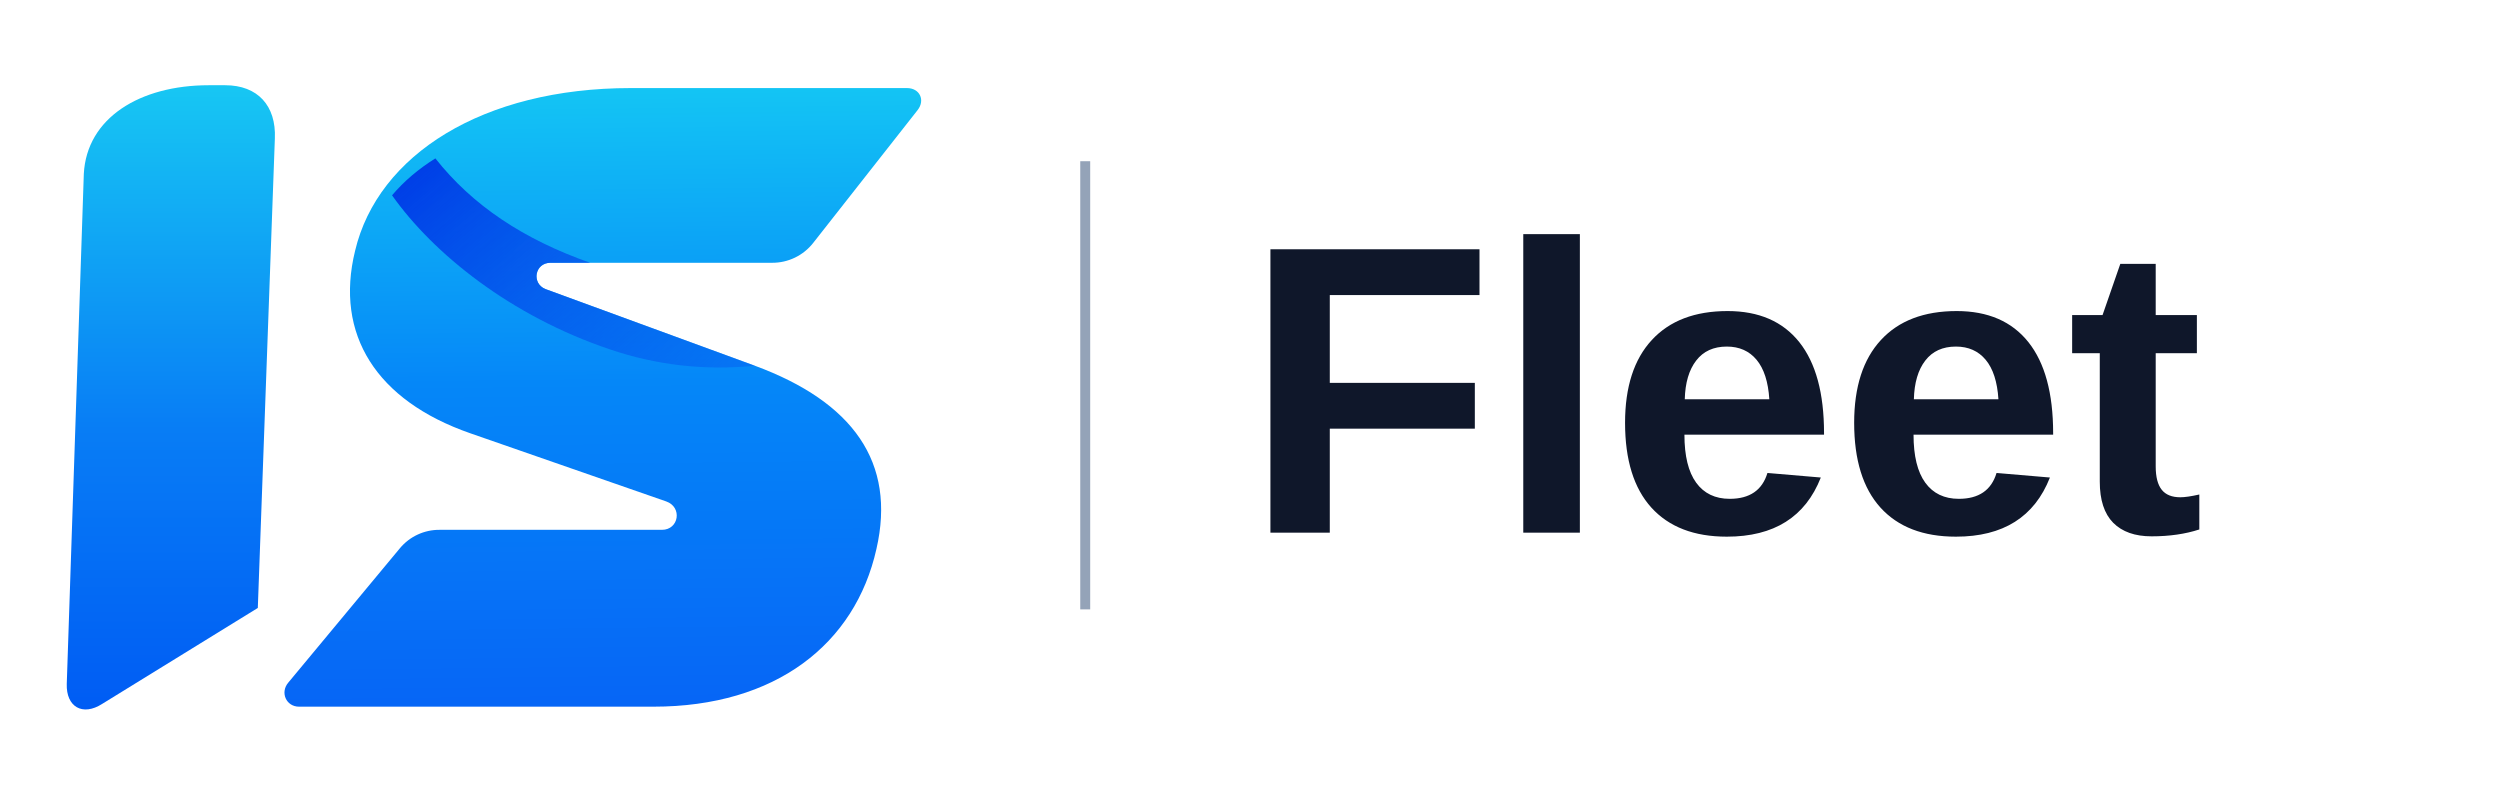
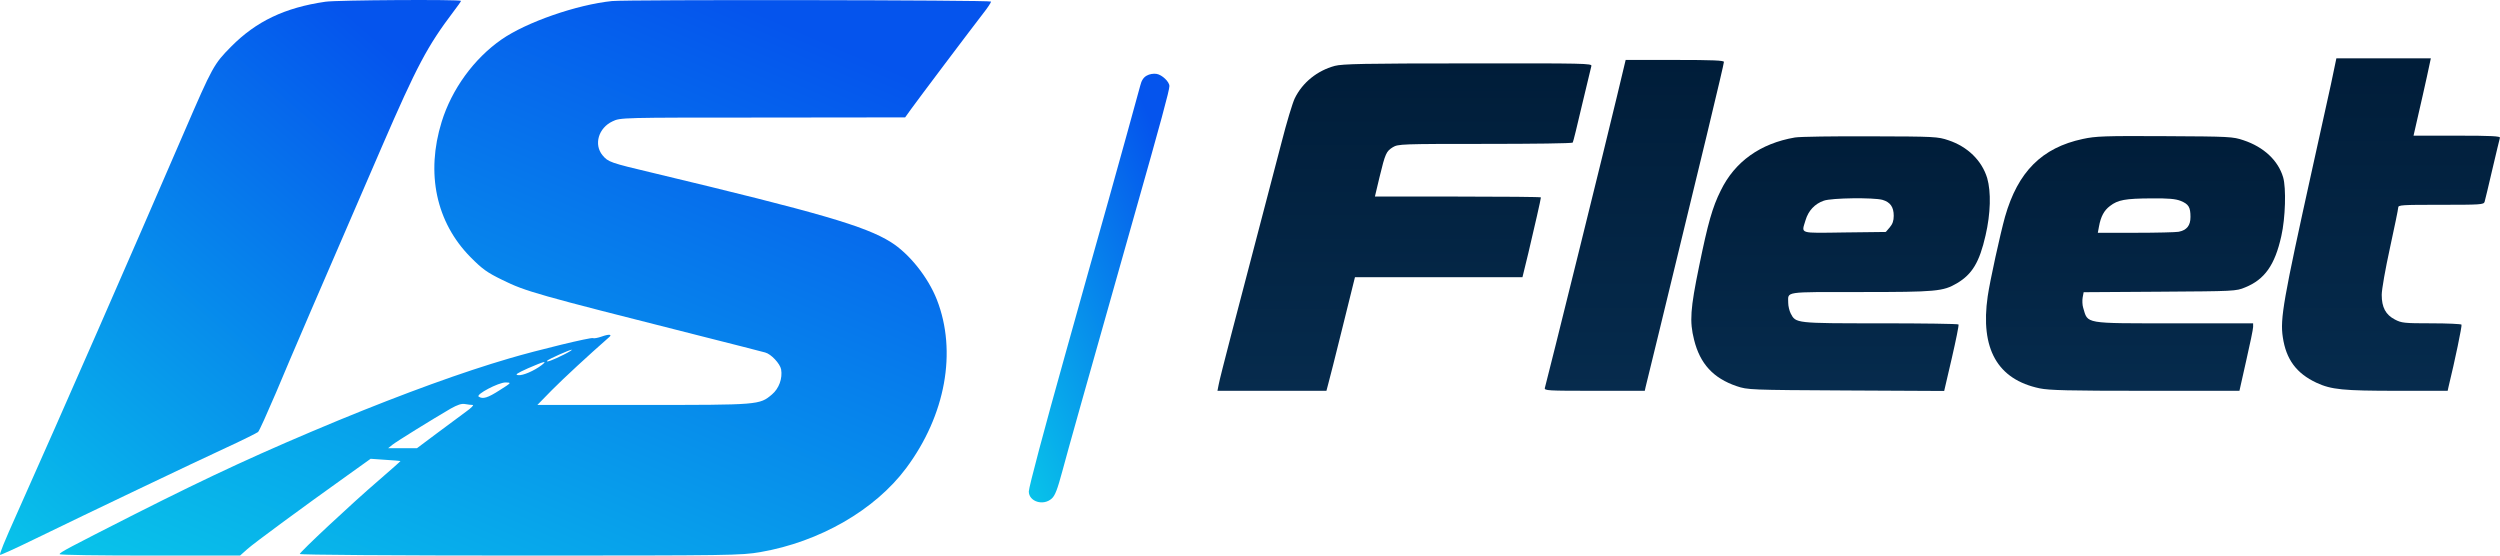
- <svg xmlns="http://www.w3.org/2000/svg" viewBox="44 46 352 112" role="img" aria-labelledby="title desc">
+ <svg xmlns="http://www.w3.org/2000/svg" viewBox="0 0 1458 324" role="img" aria-labelledby="title">
  <defs>
-     <linearGradient id="i-fill" x1="68" y1="58" x2="68" y2="146" gradientUnits="userSpaceOnUse">
-       <stop stop-color="#17C7F3" />
-       <stop offset="0.55" stop-color="#087DF5" />
-       <stop offset="1" stop-color="#005CF4" />
+     <linearGradient id="accent" x1="0" y1="0" x2="0.72" y2="1">
+       <stop offset="0" stop-color="#08c4ea" />
+       <stop offset="1" stop-color="#0554ed" />
    </linearGradient>
-     <linearGradient id="s-fill" x1="127" y1="57" x2="128" y2="146" gradientUnits="userSpaceOnUse">
-       <stop stop-color="#14C7F4" />
-       <stop offset="0.48" stop-color="#0587F8" />
-       <stop offset="1" stop-color="#0665F6" />
-     </linearGradient>
-     <linearGradient id="s-shade" x1="103" y1="70" x2="157" y2="132" gradientUnits="userSpaceOnUse">
-       <stop stop-color="#003FE7" />
-       <stop offset="1" stop-color="#095DF2" stop-opacity="0" />
+     <linearGradient id="navy" x1="0" y1="0" x2="0" y2="1">
+       <stop offset="0" stop-color="#062b4d" />
+       <stop offset="1" stop-color="#001d39" />
    </linearGradient>
  </defs>
-   <path fill="url(#i-fill)" d="M55.8 70.5C56.2 62.6 63.7 58 73.4 58h2.3c4.6 0 7.2 2.9 7 7.5l-2.4 66.1-21.9 13.5c-2.8 1.8-5.1.4-5-2.8l2.4-71.8Z" />
-   <path fill="url(#s-fill)" d="M132.8 58.4h38.9c1.8 0 2.6 1.7 1.5 3.1l-14.7 18.7a7.3 7.3 0 0 1-5.8 2.8h-31.2c-2.2 0-2.7 2.9-.7 3.7l29.5 10.8c13.8 5.1 19.9 13.6 17.1 25.8-3 13.4-14.2 22.2-31.4 22.2H86.1c-1.8 0-2.7-2-1.5-3.4l15.7-18.9a7.2 7.2 0 0 1 5.6-2.6h31.3c2.4 0 2.9-3.2.6-4L110.2 107c-13.2-4.6-19.1-13.9-16.2-25.7 3.2-13.5 18-22.9 38.8-22.9Z" />
-   <path fill="url(#s-shade)" d="M105.3 68.3c5.2 6.6 12.4 11.4 21.8 14.7h-5.6c-2.2 0-2.7 2.9-.7 3.7l29.5 10.8c-7.2.7-13.9-.1-20.4-2.3-14-4.7-24.9-13.5-30.7-21.7 1.7-2 3.7-3.7 6.1-5.2Z" />
-   <path d="M196.8 68.7v63.1" fill="none" stroke="#94A3B8" stroke-width="1.4" />
-   <text x="219" y="121" fill="#0F172A" font-family="Arial, Helvetica, 'Liberation Sans', 'Nimbus Sans', Roboto, sans-serif" font-size="58" font-weight="700" letter-spacing="0">Fleet</text>
+   <g transform="translate(-0.238846,324) scale(0.100041,-0.100964)" fill="url(#accent)">
+     <path d="M1899 3199 c-236 -34 -403 -113 -549 -259 -101 -101 -109 -116 -270 -485 -324 -743 -709 -1614 -980 -2215 -72 -159 -102 -232 -97 -236 2 -2 94 39 203 92 311 150 931 443 1119 529 94 43 175 83 182 89 7 6 53 108 104 226 86 204 252 586 619 1425 202 462 264 578 416 777 24 31 44 59 44 62 0 9 -728 5 -791 -5z" />
+     <path d="M3570 3203 c-205 -21 -499 -122 -644 -222 -161 -111 -290 -287 -349 -476 -93 -298 -32 -580 168 -781 70 -70 97 -89 186 -132 137 -67 196 -83 1129 -317 212 -53 393 -99 403 -102 35 -9 86 -64 93 -97 9 -53 -12 -111 -54 -146 -72 -60 -75 -60 -751 -60 l-616 0 85 86 c67 67 212 200 334 306 19 16 -2 18 -44 3 -23 -8 -46 -12 -51 -9 -10 6 -323 -69 -487 -117 -273 -79 -611 -201 -994 -357 -450 -185 -736 -316 -1188 -542 -389 -196 -440 -222 -440 -232 0 -5 237 -8 526 -8 l526 0 43 38 c41 36 318 238 584 426 l134 95 86 -6 c47 -3 87 -6 88 -7 1 -1 -55 -50 -125 -110 -160 -136 -462 -416 -462 -427 0 -5 555 -9 1284 -9 1240 0 1288 1 1401 20 345 59 668 243 850 485 230 306 297 674 179 973 -52 131 -162 267 -269 333 -149 92 -411 168 -1385 399 -251 59 -262 63 -295 102 -52 62 -24 158 58 196 46 22 49 22 876 22 l830 1 34 47 c36 50 347 459 422 555 25 31 45 62 45 67 0 9 -2123 12 -2210 3z m-280 -2042 c-59 -30 -110 -49 -97 -35 10 10 128 62 142 63 6 0 -15 -13 -45 -28z m-130 -61 c-44 -33 -109 -61 -136 -58 -22 2 -10 10 57 40 96 41 115 46 79 18z m-245 -145 c-69 -44 -98 -53 -122 -37 -19 12 115 82 157 82 35 -1 35 -1 -35 -45z m-157 -85 c9 0 -9 -18 -39 -39 -30 -22 -106 -78 -170 -125 l-116 -86 -84 0 -84 0 25 20 c24 19 226 143 340 209 40 22 63 30 84 26 16 -3 36 -5 44 -5z" />
+   </g>
+   <g transform="translate(600,293.0346) scale(0.1,-0.100178)" fill="url(#accent)">
+     <path d="M688 2485 c-19 -10 -31 -29 -38 -58 -28 -103 -127 -461 -185 -667 -71 -253 -164 -580 -253 -900 -121 -430 -212 -772 -212 -796 0 -59 85 -86 134 -41 19 17 33 53 61 157 35 131 125 449 420 1490 155 545 205 729 205 754 0 25 -43 66 -75 71 -17 3 -42 -1 -57 -10z" />
+   </g>
+   <g transform="translate(710.214,227.9162) scale(0.096148,-0.095998)" fill="url(#navy)">
+     <path d="M6752 1862 c-19 -86 -70 -319 -114 -517 -175 -794 -195 -907 -178 -1019 20 -136 83 -220 204 -277 91 -42 161 -49 493 -49 l303 0 5 23 c39 160 83 372 79 379 -3 4 -85 8 -183 8 -166 0 -181 2 -221 23 -56 29 -80 74 -80 150 0 32 22 157 50 285 27 125 50 235 50 245 0 16 19 17 259 17 239 0 260 1 265 18 3 9 24 98 47 197 23 99 44 185 46 192 4 10 -51 13 -259 13 l-265 0 28 123 c16 67 39 173 53 235 l24 112 -287 0 -286 0 -33 -158z" />
+     <path d="M2421 1788 c-50 -213 -426 -1734 -437 -1770 -5 -17 14 -18 300 -18 l306 0 5 23 c3 12 39 161 81 332 250 1028 394 1627 394 1643 0 9 -66 12 -298 12 l-298 0 -53 -222z" />
+     <path d="M710 1974 c-107 -29 -196 -101 -243 -197 -14 -29 -50 -149 -80 -267 -59 -225 -188 -720 -306 -1171 -38 -147 -73 -283 -76 -303 l-7 -36 331 0 330 0 10 38 c6 20 45 175 87 345 l76 307 508 0 508 0 36 148 c36 152 76 328 76 337 0 3 -227 5 -504 5 l-503 0 28 118 c35 145 41 157 81 182 32 19 51 20 560 20 290 0 529 3 531 8 3 4 28 106 56 227 29 121 54 228 57 238 5 16 -35 17 -748 16 -630 0 -762 -3 -808 -15z" />
+     <path d="M3501 1539 c-210 -36 -365 -147 -450 -322 -51 -102 -78 -199 -131 -458 -54 -262 -59 -338 -31 -449 36 -146 117 -234 259 -282 66 -22 76 -23 663 -26 l595 -3 46 198 c25 109 44 201 41 206 -2 4 -216 7 -474 7 -516 0 -513 0 -544 60 -8 16 -15 45 -15 64 0 71 -34 66 439 66 460 0 500 4 584 53 93 55 137 128 174 291 31 134 34 264 10 348 -32 106 -118 191 -235 230 -65 22 -81 23 -472 24 -223 1 -429 -2 -459 -7z m531 -379 c47 -14 68 -43 68 -97 0 -30 -7 -50 -24 -70 l-24 -28 -251 -3 c-281 -4 -261 -10 -236 74 17 58 56 100 111 119 47 17 301 20 356 5z" />
+     <path d="M5247 1530 c-248 -53 -394 -199 -472 -473 -29 -105 -91 -387 -105 -483 -46 -319 59 -505 315 -559 57 -12 176 -15 641 -15 l571 0 41 183 c23 100 42 192 42 205 l0 22 -475 0 c-557 0 -526 -5 -556 95 -5 16 -6 44 -3 62 l6 32 462 3 c452 3 462 3 517 26 119 48 181 136 220 312 25 110 30 292 11 357 -30 102 -117 184 -240 225 -65 22 -82 23 -477 25 -368 2 -419 0 -498 -17z m593 -376 c49 -20 60 -38 60 -98 0 -52 -22 -80 -72 -90 -17 -3 -134 -6 -260 -6 l-230 0 7 38 c11 61 31 98 67 125 48 37 92 45 250 46 105 1 147 -3 178 -15z" />
+   </g>
</svg>
